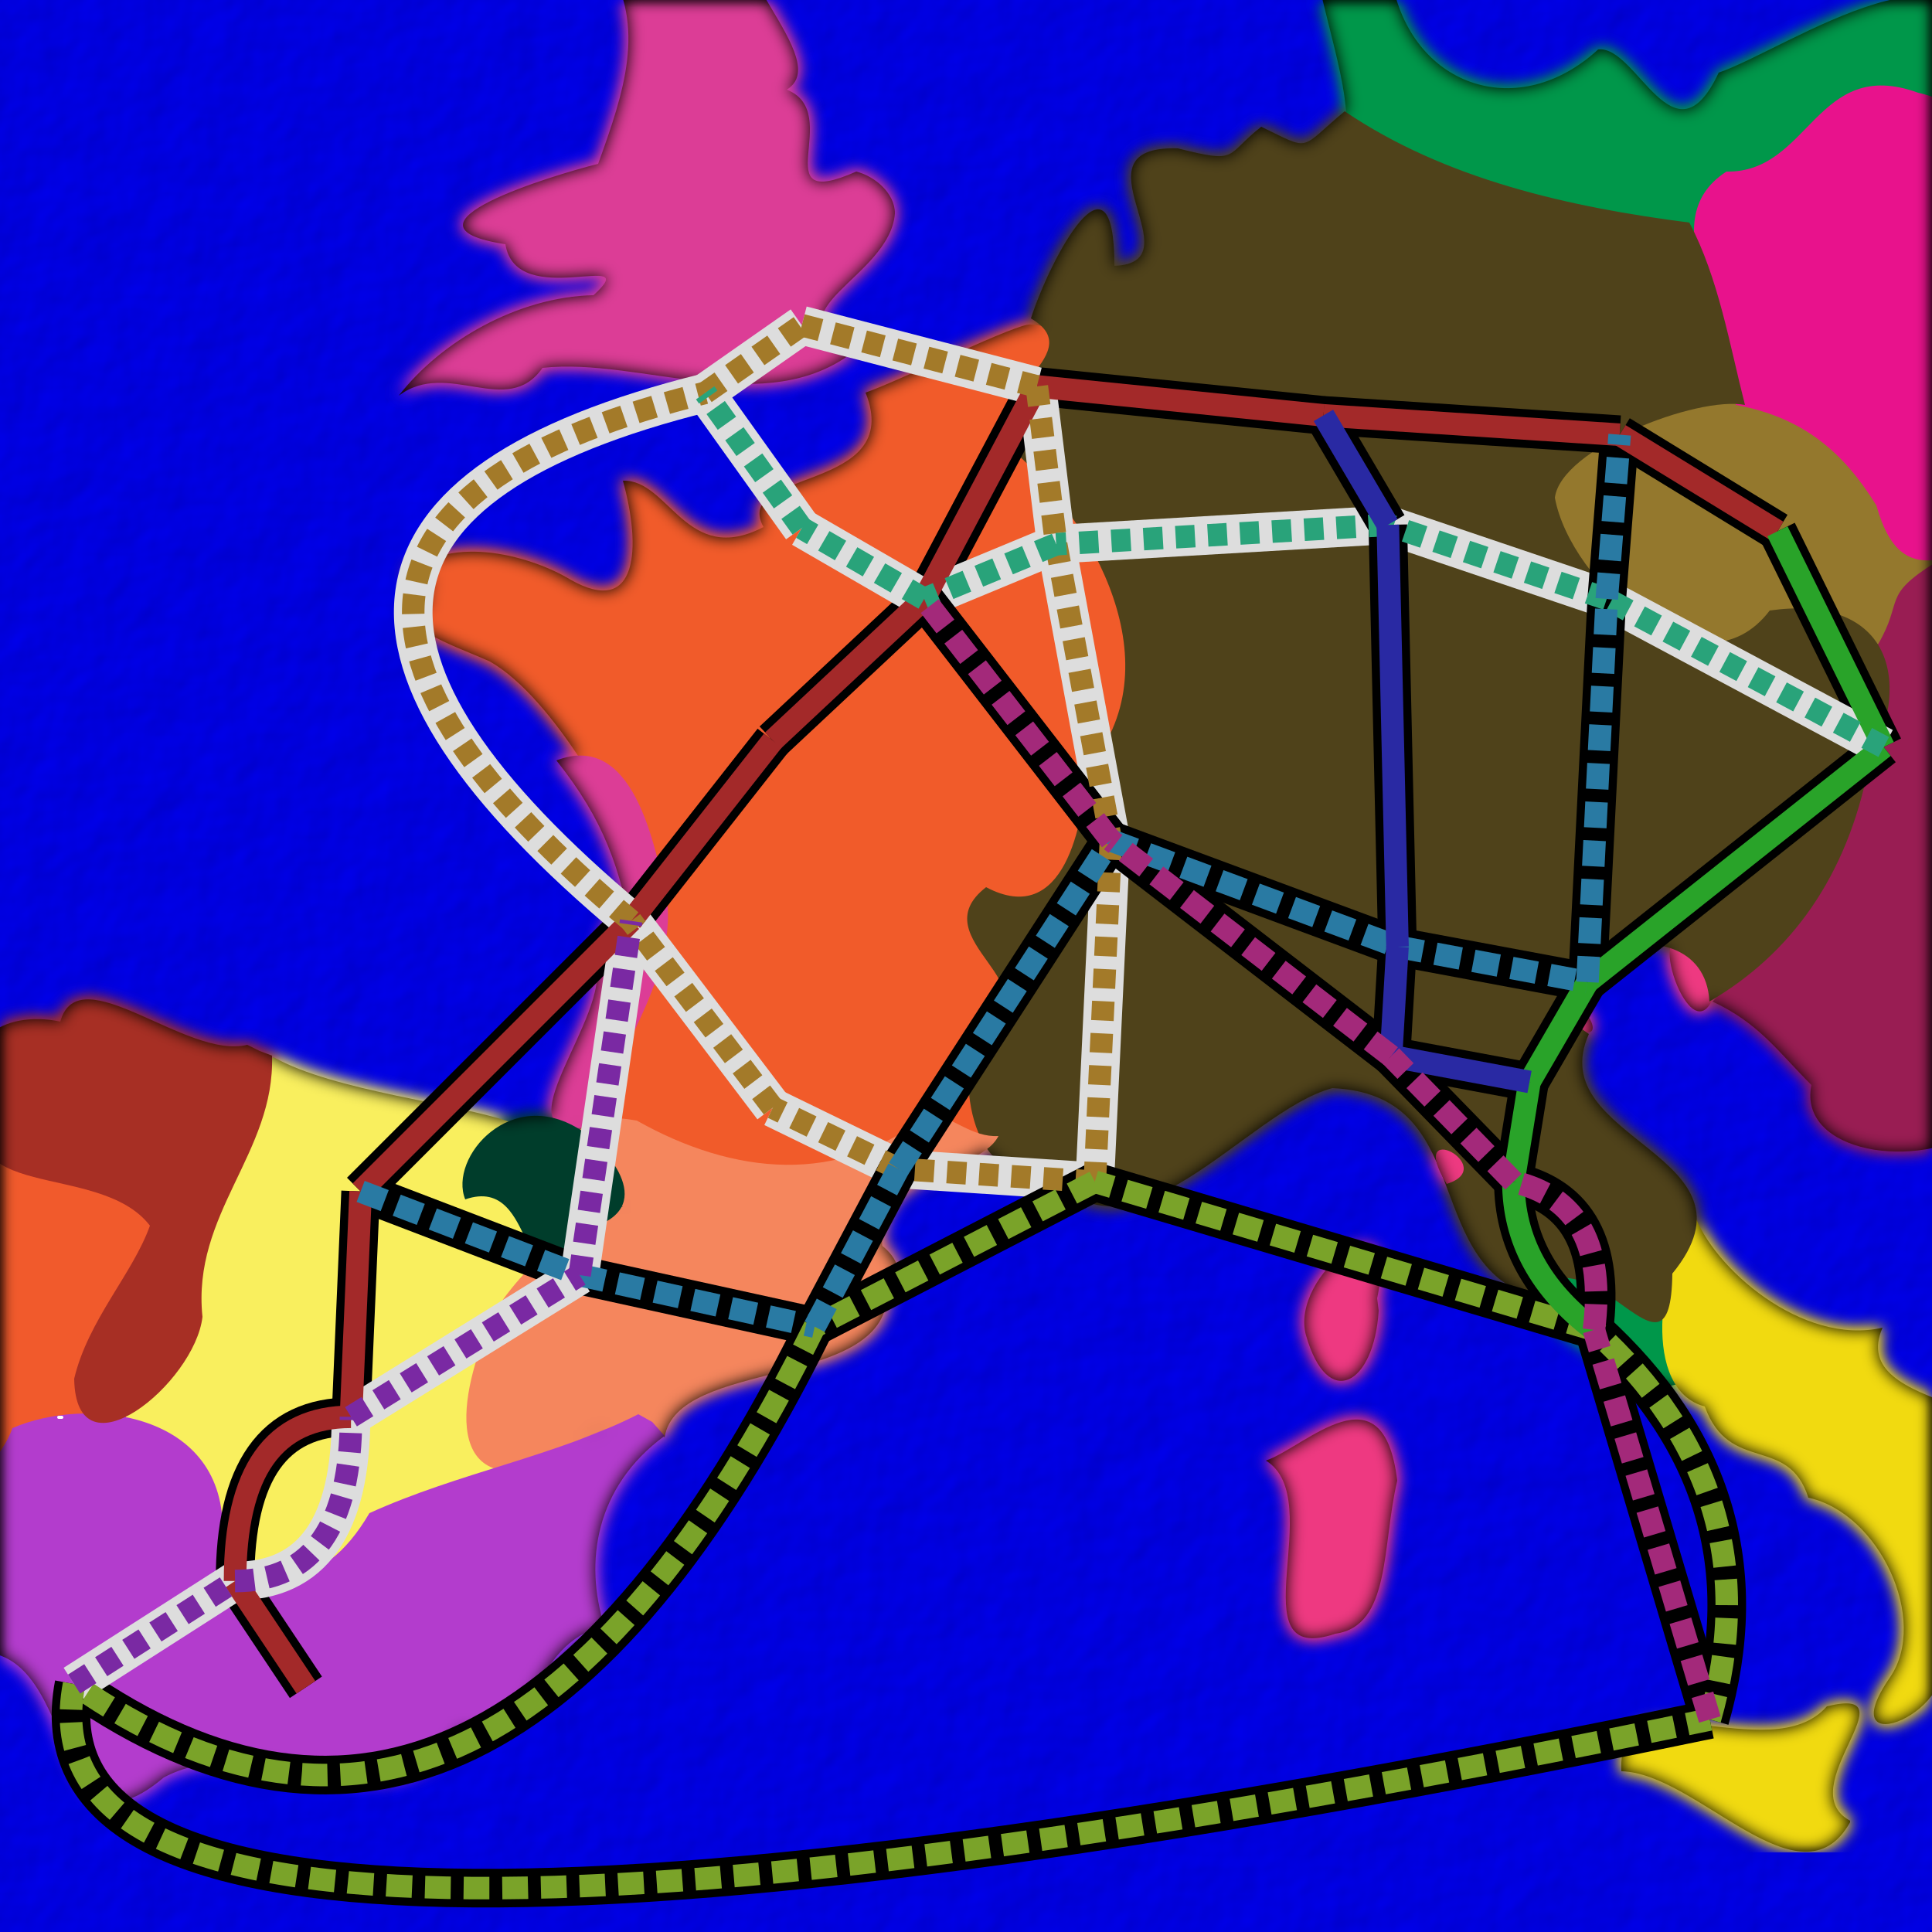
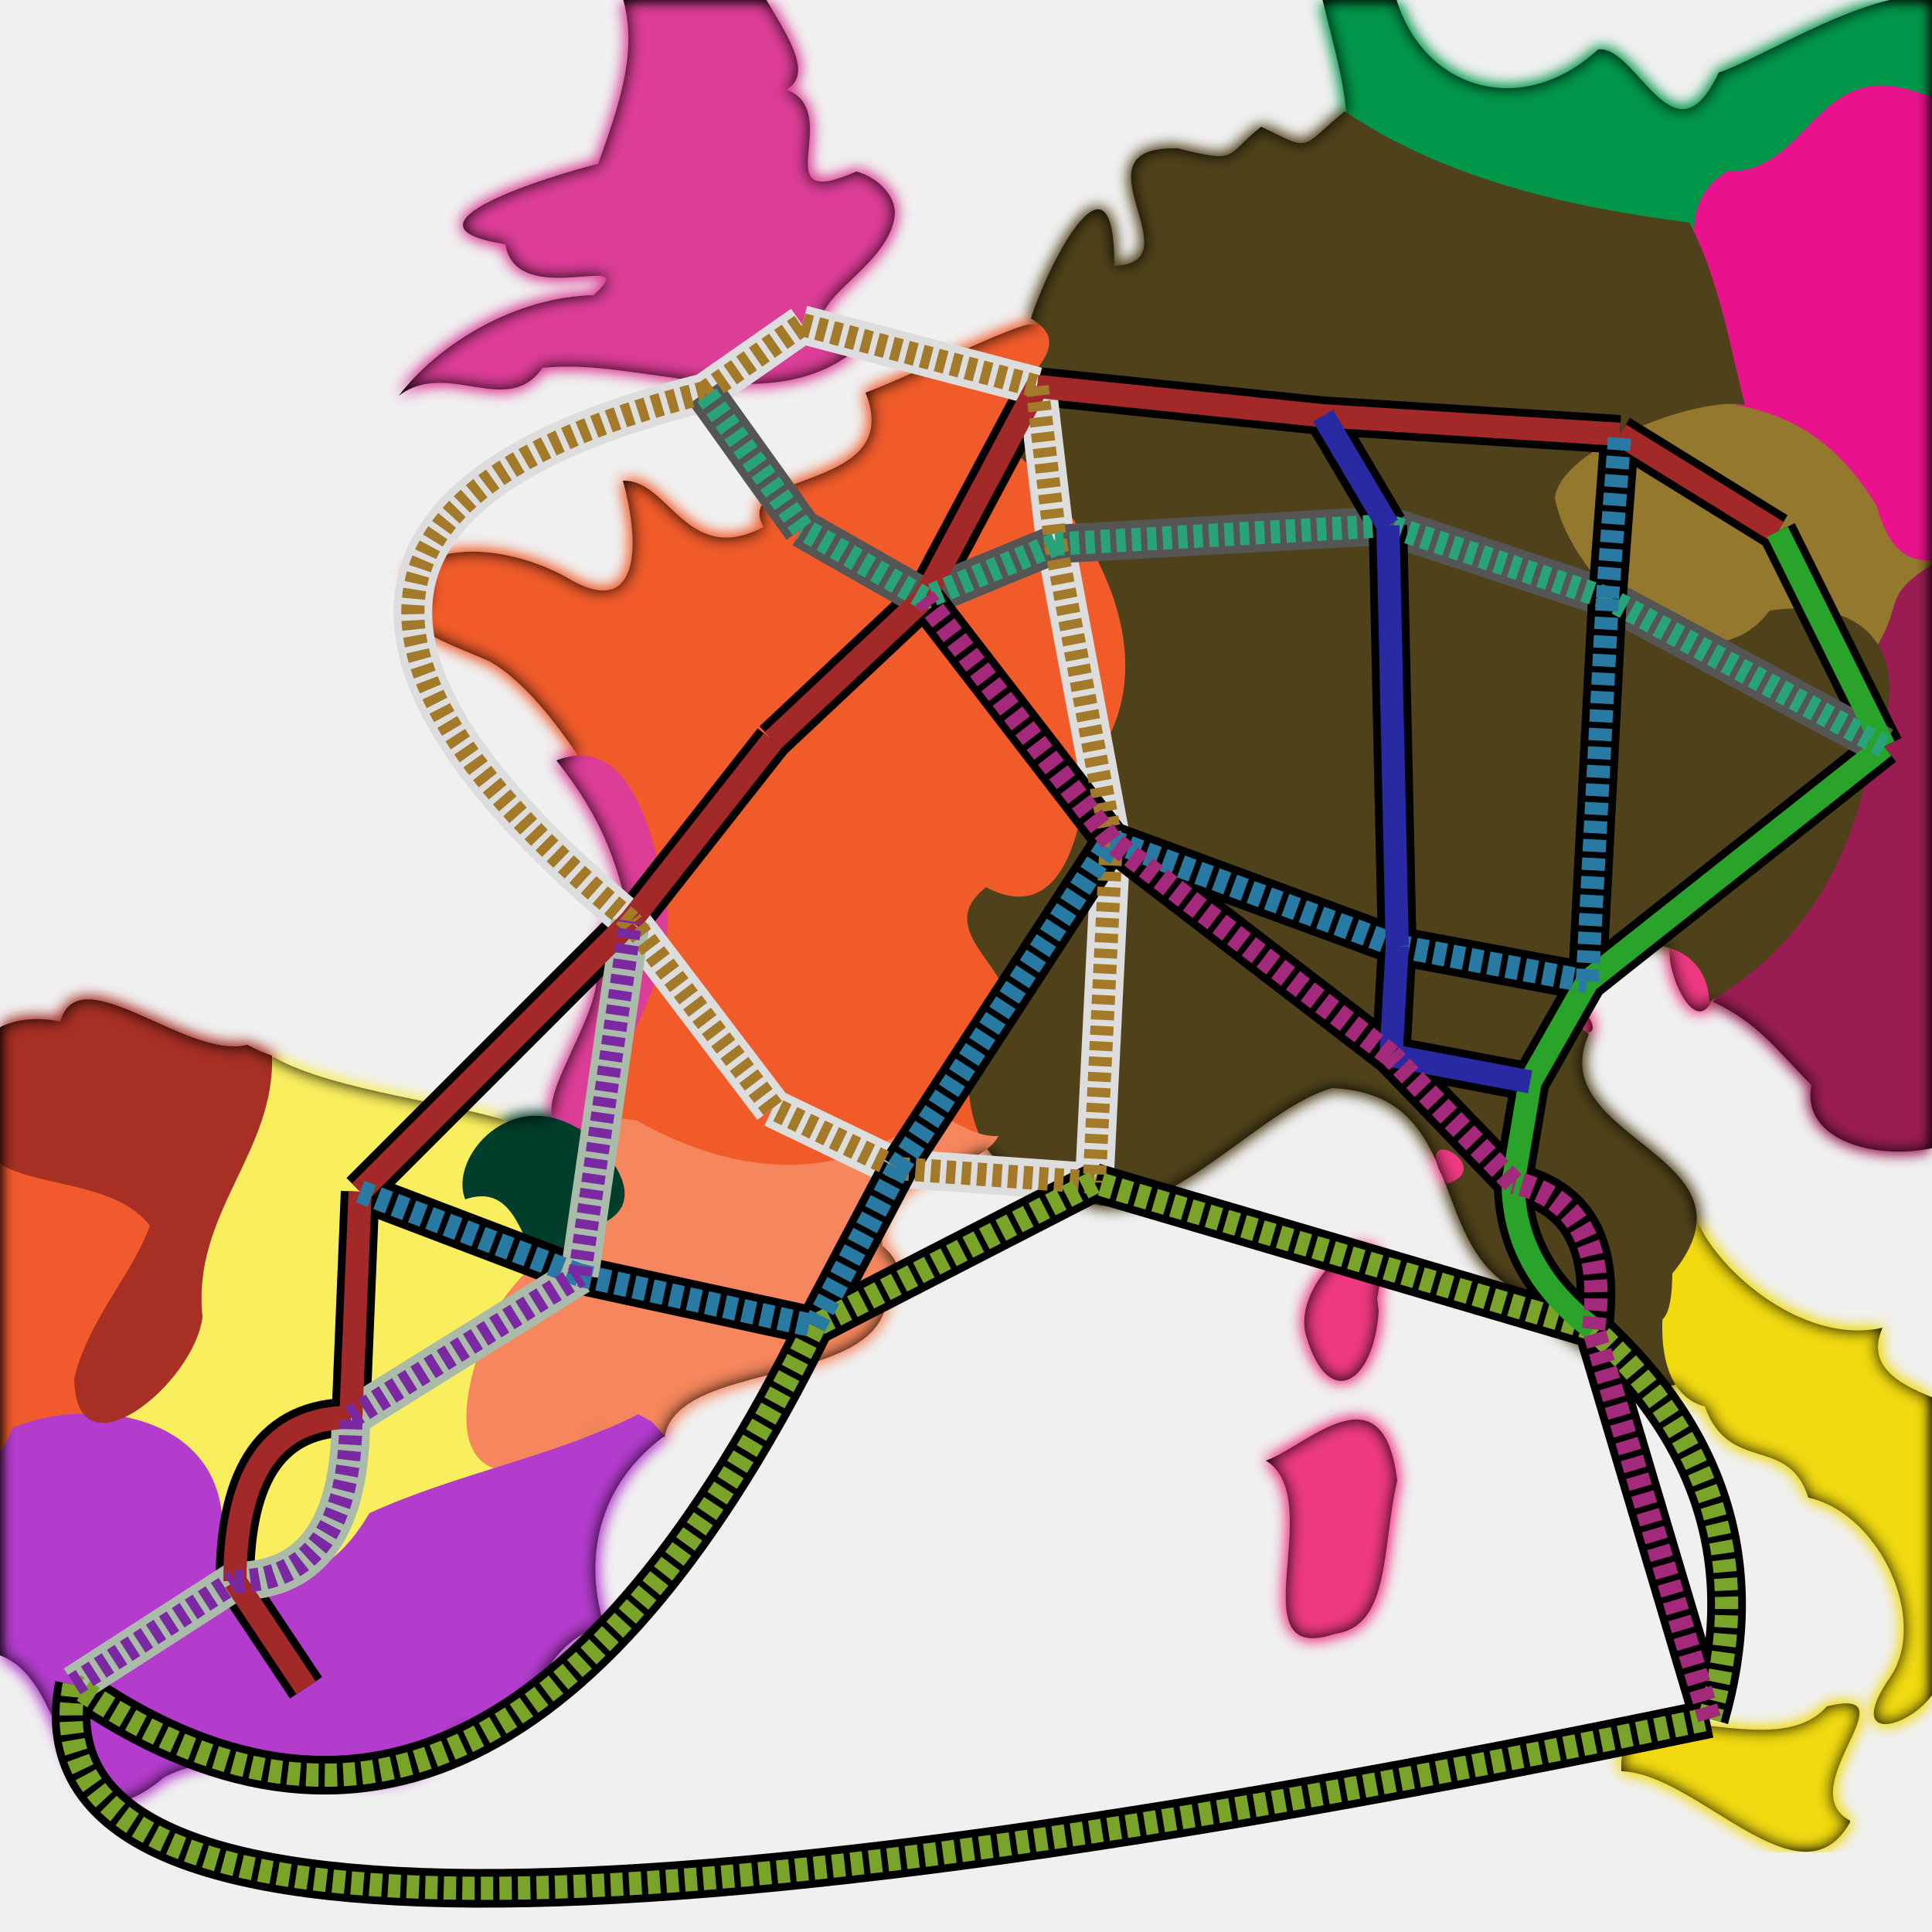
- <svg xmlns="http://www.w3.org/2000/svg" xml:space="preserve" width="1250" height="1250" version="1.1" viewBox="0 75 1250 1250">
+ <svg xmlns="http://www.w3.org/2000/svg" xml:space="preserve" width="1250" height="1250" viewBox="0 75 1250 1250">
  <defs id="defs20937">
-     <filter id="filter12254" width="1" height="1" x="0" y="0" color-interpolation-filters="sRGB">
-       <feTurbulence type="fractalNoise" baseFrequency="0.03" numOctaves="3" result="noise" />
-       <feDiffuseLighting in="noise" lighting-color="blue" surfaceScale="2">
-         <feDistantLight azimuth="45" elevation="60" />
-       </feDiffuseLighting>
-     </filter>
    <filter id="filter404" width="1" height="1" x="0" y="0" style="color-interpolation-filters:sRGB">
-       <feGaussianBlur id="feGaussianBlur394" result="result6" stdDeviation="5" />
-       <feComposite id="feComposite396" in="SourceGraphic" in2="result6" operator="atop" result="result8" />
-       <feComposite id="feComposite398" in="result8" in2="SourceAlpha" operator="over" result="result9" />
-       <feColorMatrix id="feColorMatrix400" result="result10" values="1 0 0 0 0 0 1 0 0 0 0 0 1 0 0 0 0 0 1 0" />
-       <feBlend id="feBlend402" in="result10" in2="result6" mode="normal" />
+       <feGaussianBlur result="result6" stdDeviation="5" />
+       <feComposite in="SourceGraphic" in2="result6" operator="atop" result="result8" />
+       <feComposite in="result8" in2="SourceAlpha" operator="over" result="result9" />
+       <feColorMatrix result="result10" values="1 0 0 0 0 0 1 0 0 0 0 0 1 0 0 0 0 0 1 0" />
+       <feBlend in="result10" in2="result6" mode="normal" />
    </filter>
  </defs>
  <style id="style20939" type="text/css">
- 		.st1{fill:#dc3d96}.st13{fill:#ee3981}.st21{fill:#f1da10}.st25{fill:#4f421a}.st32{fill:#f9ef5e}
- 		#paths path, #pathsBG path {
- 			fill: none;
- 			stroke-width: 7;
- 		}
- 		.line0 {
- 			stroke: hsl(0,60%,40%);
- 		}
- 		.line1 {
- 			stroke: hsl(40,60%,40%);
- 		}
- 		.line2 {
- 			stroke: hsl(80,60%,40%);
- 		}
- 		.line3 {
- 			stroke: hsl(120,60%,40%);
- 		}
- 		.line4 {
- 			stroke: hsl(160,60%,40%);
- 		}
- 		.line5 {
- 			stroke: hsl(200,60%,40%);
- 		}
- 		.line6 {
- 			stroke: hsl(240,60%,40%);
- 		}
- 		.line7 {
- 			stroke: hsl(280,60%,40%);
- 		}
- 		.line8 {
- 			stroke: hsl(320,60%,40%);
- 		}
- 		#pathsBG path {
- 			stroke: black;
- 			stroke-width: 12;
- 		}
- 		#pathsBG .line1, #pathsBG .line4, #pathsBG .line7 {
- 			stroke: #DDD;
- 		}
- 		#paths .line1, #paths .line4, #paths .line7 {
- 			stroke-dasharray: 6 4;
- 		}
- 		#paths .line2, #paths .line5, #paths .line8 {
- 			stroke-dasharray: 8 4;
- 		}
- 	</style>
-   <path id="rect20945" fill="#2328c2" stroke="#000" stroke-linecap="round" stroke-linejoin="round" stroke-width="3.8" d="M-149-140h1640v1573H-149z" style="filter:url(#filter12254)" />
-   <g>
-     <g id="g353" style="filter:url(#filter404)">
-       <path id="path20947" fill="#0a530b" d="M1086 955c15 40-57-3-78-21-100-82 103-39 78 21z" class="st25" style="fill:#00974a;fill-opacity:1" />
-       <path id="path20949" d="M1048 691c-13 23-9-4-29 31 40 42-41 15 3-26 8-8 23-14 26-5z" class="st13" />
-       <path id="path20951" d="M1110 716c-15 50-50-59-14-25 5 8 8 17 14 25z" class="st13" />
-       <path id="path20953" d="M1261 441c-8 79-87 38-128 60-51 6-120-61-137-101-2-20 86-64 111-76 84-7 140 67 154 117z" style="fill:#94782d" />
-       <path id="path20955" d="M1089 254c-76-6-168-39-218-105-3-63-73-192 34-203 65 19 3 61 12 89 64 13-25 22-16 30 14 67 82 89 133 42 25-3 49 77 78 15 44-15 168-103 175-2-67 47-90 86-198 134z" style="fill:#00974a" />
-       <path id="path20957" d="M56 1023c-43-18-76 66-124 11-11-68 16-139 53-195 12-39 60-13 92-21 58 33-6 150-21 205z" style="fill:#f15a2c" />
-       <path id="path20959" d="M317 503c-22-10-72-26-38-38-19-14 23-10-17-18 31-28 84-11 107 3 44 25 46-21 34-64 30-1 41 56 91 30-21-38 92-22 66-87 23-8 100-46 107-44 73 2 83 227 87 320-7 47-134 166-119 204-130 58-282 15-254-24 36-35 48-211-5-218-17-26-38-52-59-64z" style="fill:#f15b2a" />
-       <path id="path20961" fill="#f95ee9" d="M384 890c-5 119-99 182-162 211-76 36-110-36-141-107 20-105 17-175 96-235 39 22 120 30 153 42 51 56 59 66 54 89z" class="st32" />
-       <path id="path20963" fill="#de467b" d="M579 213c-3 42-85 64-26 89-57 45-139 4-202 11-23 33-61-6-93 18 27-35 77-64 126-65 34-31-50 11-57-33-78-12 32-45 60-52 17-47 31-89 6-129 26-20 58-122 81-46-12 46 66 108 35 127 38 15-16 80 45 53 12 3 25 14 25 27z" class="st1" />
-       <path id="path20965" d="M1281 805c-40 28-118 16-109-28-22-22-34-40-64-54 109-109 107-173 107-231 17-29 2-31 37-53 242 37 232 299 29 366z" style="fill:#991d53" />
-       <path id="path20967" d="M1123 337c1-50-57-118-6-151 54 1 58-75 124-51 58 13 113 93 153 148 58 63 0 147-79 142-46-1-83 41-101-23-21-34-47-57-91-65z" style="fill:#e8128c" />
-       <path id="path20969" d="M1346 1031c4 71-76-64-92 16-8 40 68 64 0 94 20 40-72 78-31 19 25-37-7-106-53-116-13-41-51-15-67-59-41-11-30-89-7-125 12 35 70 86 122 74-24 55 106 47 128 97z" class="st21" />
-       <path id="path20971" d="M1129 337c-31-6-119 28-123 60 10 55 95 131 139 73 70-10 96 36 64 101-14 71-50 121-103 152-4-73-145-24-78 21-31 69 117 78 54 155-1 84-51-32-93 14-69-25-35-130-127-134-56 15-131 122-184 54-54 11-58-68-46-93 55-26-38-57 6-91 51 27 63-42 65-76 58-67 4-161-48-207-28-33 53-61 12-85 13-40 54-116 54-34 54-2-30-78 41-76 40 10 30 5 54-14 33 16 24 15 54-10 65 44 145 62 223 72 19 36 26 79 36 118z" class="st25" />
-       <path id="path20973" d="M1197 1254c-32 57-99-32-148-33-3-66 96 0 133-42 57-14-24 53 15 74z" class="st21" />
-       <path id="path20975" d="M904 1033c-10 42-4 94-40 99-65 22-4-87-45-112 26-9 76-62 85 13z" class="st13" />
-       <path id="path20977" d="M892 923c-3 48-33 65-47 16-11-39 61-94 46-24z" class="st13" />
-       <path id="path20979" fill="#faf05f" d="M574 913c-2 61-136 41-144 92-20-20-42-4-98 22-53 0-24-84-6-112 52-70 132-86 211-49 22 4 60 24 37 47zm72-103c-14 27-86 19-74 80-27 81-120 15-157-24-31-24-72-78-3-66 62 35 132 43 189-5 16 3 28 16 45 15z" style="fill:#f5865d;fill-opacity:1" />
-       <path id="path20981" fill="#de467b" fill-opacity=".9" d="M432 662c3 49-35 99-51 142-62 11 16-73 4-106 6-21 10-46 25-15-9-47-19-77-50-116 49-19 64 52 72 95z" class="st1" style="fill:#dc3d96;fill-opacity:1" />
-       <path id="path20983" d="M430 1004c-45 33-52 82-39 123-50 12-39 73-93 68-44 72-129-4-192 30-81 68-49-110-140-77-111-19 26-101 42-149 48-21 139-11 136 69 24 36 64 39 95-14 57-26 121-37 174-64l9 5z" style="fill:#b33ccd;fill-opacity:1" />
-       <path id="path20985" d="M377 807c20 15 50 53-1 64-43 62-26-37-75-20-11-27 30-75 76-44z" style="fill:#003d2b" />
-       <path id="path20987" d="M176 758c2 63-52 102-45 169-5 43-82 106-83 40 9-38 38-68 49-99-33-43-133-13-104-84-24-34 9-56 46-48 12-43 82 25 121 15l8 4z" style="fill:#a72f24" />
-       <path id="path20989" d="M-14 826z" class="st32" />
-       <path id="path20991" d="M38 992h2" style="fill:none;stroke:#fff;stroke-width:2;stroke-linecap:round;stroke-linejoin:round" />
-       <path id="path20993" d="M936 841c35-11-27-44 0 0z" class="st13" />
-     </g>
+     .st1{fill:#dc3d96}.st13{fill:#ee3981}.st21{fill:#f1da10}.st25{fill:#4f421a}.st32{fill:#f9ef5e}#paths path{fill:none;stroke-width:15}#pathsBG path{fill:none;stroke:#000;stroke-width:25}.line0{stroke:#a32929}.line1{stroke:#a37a29}.line2{stroke:#7aa329}.line3{stroke:#29a329}.line4{stroke:#29a37a}.line5{stroke:#297aa3}.line6{stroke:#2929a3}.line7{stroke:#7a29a3}.line8{stroke:#a3297a}#paths .line2{stroke-dasharray:8 4}
+   </style>
+   <g id="g353" style="filter:url(#filter404)">
+     <path fill="#00974a" d="M1086 955c15 40-57-3-78-21-100-82 103-39 78 21z" class="st25" />
+     <path d="M1048 691c-13 23-9-4-29 31 40 42-41 15 3-26 8-8 23-14 26-5zm62 25c-15 50-50-59-14-25 5 8 8 17 14 25z" class="st13" />
+     <path fill="#94782d" d="M1261 441c-8 79-87 38-128 60-51 6-120-61-137-101-2-20 86-64 111-76 84-7 140 67 154 117z" />
+     <path fill="#00974a" d="M1089 254c-76-6-168-39-218-105-3-63-73-192 34-203 65 19 3 61 12 89 64 13-25 22-16 30 14 67 82 89 133 42 25-3 49 77 78 15 44-15 168-103 175-2-67 47-90 86-198 134z" />
+     <path fill="#f15a2c" d="M56 1023c-43-18-76 66-124 11-11-68 16-139 53-195 12-39 60-13 92-21 58 33-6 150-21 205z" />
+     <path fill="#f15b2a" d="M317 503c-22-10-72-26-38-38-19-14 23-10-17-18 31-28 84-11 107 3 44 25 46-21 34-64 30-1 41 56 91 30-21-38 92-22 66-87 23-8 100-46 107-44 73 2 83 227 87 320-7 47-134 166-119 204-130 58-282 15-254-24 36-35 48-211-5-218-17-26-38-52-59-64z" />
+     <path d="M384 890c-5 119-99 182-162 211-76 36-110-36-141-107 20-105 17-175 96-235 39 22 120 30 153 42 51 56 59 66 54 89z" class="st32" />
+     <path d="M579 213c-3 42-85 64-26 89-57 45-139 4-202 11-23 33-61-6-93 18 27-35 77-64 126-65 34-31-50 11-57-33-78-12 32-45 60-52 17-47 31-89 6-129 26-20 58-122 81-46-12 46 66 108 35 127 38 15-16 80 45 53 12 3 25 14 25 27z" class="st1" />
+     <path fill="#991d53" d="M1281 805c-40 28-118 16-109-28-22-22-34-40-64-54 109-109 107-173 107-231 17-29 2-31 37-53 242 37 232 299 29 366z" />
+     <path fill="#e8128c" d="M1123 337c1-50-57-118-6-151 54 1 58-75 124-51 58 13 113 93 153 148 58 63 0 147-79 142-46-1-83 41-101-23-21-34-47-57-91-65z" />
+     <path d="M1346 1031c4 71-76-64-92 16-8 40 68 64 0 94 20 40-72 78-31 19 25-37-7-106-53-116-13-41-51-15-67-59-41-11-30-89-7-125 12 35 70 86 122 74-24 55 106 47 128 97z" class="st21" />
+     <path d="M1129 337c-31-6-119 28-123 60 10 55 95 131 139 73 70-10 96 36 64 101-14 71-50 121-103 152-4-73-145-24-78 21-31 69 117 78 54 155-1 84-51-32-93 14-69-25-35-130-127-134-56 15-131 122-184 54-54 11-58-68-46-93 55-26-38-57 6-91 51 27 63-42 65-76 58-67 4-161-48-207-28-33 53-61 12-85 13-40 54-116 54-34 54-2-30-78 41-76 40 10 30 5 54-14 33 16 24 15 54-10 65 44 145 62 223 72 19 36 26 79 36 118z" class="st25" />
+     <path d="M1197 1254c-32 57-99-32-148-33-3-66 96 0 133-42 57-14-24 53 15 74z" class="st21" />
+     <path d="M904 1033c-10 42-4 94-40 99-65 22-4-87-45-112 26-9 76-62 85 13zm-12-110c-3 48-33 65-47 16-11-39 61-94 46-24z" class="st13" />
+     <path fill="#f5865d" d="M574 913c-2 61-136 41-144 92-20-20-42-4-98 22-53 0-24-84-6-112 52-70 132-86 211-49 22 4 60 24 37 47zm72-103c-14 27-86 19-74 80-27 81-120 15-157-24-31-24-72-78-3-66 62 35 132 43 189-5 16 3 28 16 45 15z" />
+     <path fill="#dc3d96" d="M432 662c3 49-35 99-51 142-62 11 16-73 4-106 6-21 10-46 25-15-9-47-19-77-50-116 49-19 64 52 72 95z" class="st1" />
+     <path fill="#b33ccd" d="M430 1004c-45 33-52 82-39 123-50 12-39 73-93 68-44 72-129-4-192 30-81 68-49-110-140-77-111-19 26-101 42-149 48-21 139-11 136 69 24 36 64 39 95-14 57-26 121-37 174-64l9 5z" />
+     <path fill="#003d2b" d="M377 807c20 15 50 53-1 64-43 62-26-37-75-20-11-27 30-75 76-44z" />
+     <path fill="#a72f24" d="M176 758c2 63-52 102-45 169-5 43-82 106-83 40 9-38 38-68 49-99-33-43-133-13-104-84-24-34 9-56 46-48 12-43 82 25 121 15l8 4z" />
+     <path d="M-14 826z" class="st32" />
+     <path d="M936 841c35-11-27-44 0 0z" class="st13" />
  </g>
-   <g id="pathsBG" transform="scale(2.083333)">
-     <path d="M95,560 L73,527" class="line0" />
-     <path d="M73,527 Q73,476 109,476" class="line0" />
-     <path d="M109,476 L112,406" class="line0" />
-     <path d="M112,406 L196,322" class="line0" />
-     <path d="M196,322 L240,266" class="line0" />
-     <path d="M240,266 L287,222" class="line0" />
-     <path d="M287,222 L322,156" class="line0" />
-     <path d="M322,156 L411,165" class="line0" />
-     <path d="M411,165 L503,171" class="line0" />
-     <path d="M503,171 L552,201" class="line0" />
-     <path d="M196,322 Q50,200 219,158" class="line1" />
-     <path d="M219,158 L249,137" class="line1" />
-     <path d="M249,137 L322,156" class="line1" />
-     <path d="M322,156 L328,205" class="line1" />
-     <path d="M328,205 L345,297" class="line1" />
-     <path d="M345,297 L340,403" class="line1" />
-     <path d="M340,403 L279,399" class="line1" />
-     <path d="M279,399 L240,380" class="line1" />
-     <path d="M240,380 L196,322" class="line1" />
-     <path d="M23,559 Q0,680 531,570" class="line2" />
-     <path d="M531,570 Q551,500 495,449" class="line2" />
-     <path d="M495,449 L340,403" class="line2" />
-     <path d="M340,403 L253,448" class="line2" />
-     <path d="M253,448 Q153,650 23,559" class="line2" />
-     <path d="M495,449 Q470,430 470,403" class="line3" />
-     <path d="M470,403 L475,372" class="line3" />
-     <path d="M475,372 L493,341" class="line3" />
-     <path d="M493,341 L585,268" class="line3" />
-     <path d="M585,268 L552,201" class="line3" />
-     <path d="M585,268 L499,222" class="line4" />
-     <path d="M499,222 L431,199" class="line4" />
-     <path d="M431,199 L328,205" class="line4" />
-     <path d="M328,205 L287,222" class="line4" />
-     <path d="M287,222 L249,200" class="line4" />
-     <path d="M249,200 L219,158" class="line4" />
-     <path d="M112,406 L180,432" class="line5" />
-     <path d="M180,432 L253,448" class="line5" />
-     <path d="M253,448 L279,399" class="line5" />
-     <path d="M279,399 L345,297" class="line5" />
-     <path d="M345,297 L434,330" class="line5" />
-     <path d="M434,330 L493,341" class="line5" />
-     <path d="M493,341 L499,222" class="line5" />
-     <path d="M499,222 L503,171" class="line5" />
-     <path d="M475,372 L432,364" class="line6" />
-     <path d="M432,364 L434,330" class="line6" />
-     <path d="M434,330 L431,199" class="line6" />
-     <path d="M431,199 L411,165" class="line6" />
-     <path d="M23,559 L73,527" class="line7" />
-     <path d="M73,527 Q109,527 109,476" class="line7" />
-     <path d="M109,476 L180,432" class="line7" />
-     <path d="M180,432 L196,322" class="line7" />
-     <path d="M531,570 L495,449" class="line8" />
-     <path d="M495,449 Q500,410 470,403" class="line8" />
-     <path d="M470,403 L432,364" class="line8" />
-     <path d="M432,364 L345,297" class="line8" />
-     <path d="M345,297 L287,222" class="line8" />
+   <g id="pathsBG">
+     <path d="m198 1167-46-69m0 0q0-106 75-106m0 0 6-146m0 0 175-175m0 0 92-117m0 0 98-92m0 0 73-137m0 0 185 19m0 0 192 12m0 0 102 63" class="line0" />
+     <path d="M408 671q-304-254 48-342m0 0 63-44m0 0 152 40m0 0 12 102m0 0 36 192m0 0-11 221m0 0-127-9m0 0-81-39m0 0-92-121" class="line1" style="stroke:#ddd" />
+     <path d="M48 1165q-48 252 1058 22m0 0q42-145-75-252m0 0-323-95m0 0-181 93" class="line2" />
+     <path d="M527 933q-208 421-479 232" class="line2" />
+     <path d="M1031 935q-52-39-52-95m0 0 11-65m0 0 37-65m0 0 192-152m0 0-69-139" class="line3" />
+     <path d="m1219 558-179-96m0 0-142-47m0 0-215 12m0 0-85 35m0 0-79-45m0 0-63-88" class="line4" style="stroke:#555" />
+     <path d="m233 846 142 54m0 0 152 33m0 0 54-102m0 0 138-212m0 0 185 68m0 0 123 23m0 0 13-248m0 0 8-106" class="line5" />
+     <path d="m990 775-90-17m0 0 4-71m0 0-6-272m0 0-42-71" class="line6" />
+     <path d="m48 1165 104-67m0 0q75 0 75-106m0 0 148-92m0 0 33-229" class="line7" style="stroke:#ABA" />
+     <path d="m1106 1187-75-252m0 0q11-81-52-95m0 0-79-82m0 0L719 619m0 0L598 462" class="line8" />
  </g>
-   <g id="paths" transform="scale(2.083333)">
-     <path d="M95,560 L73,527" class="line0" />
-     <path d="M73,527 Q73,476 109,476" class="line0" />
-     <path d="M109,476 L112,406" class="line0" />
-     <path d="M112,406 L196,322" class="line0" />
-     <path d="M196,322 L240,266" class="line0" />
-     <path d="M240,266 L287,222" class="line0" />
-     <path d="M287,222 L322,156" class="line0" />
-     <path d="M322,156 L411,165" class="line0" />
-     <path d="M411,165 L503,171" class="line0" />
-     <path d="M503,171 L552,201" class="line0" />
-     <path d="M196,322 Q50,200 219,158" class="line1" />
-     <path d="M219,158 L249,137" class="line1" />
-     <path d="M249,137 L322,156" class="line1" />
-     <path d="M322,156 L328,205" class="line1" />
-     <path d="M328,205 L345,297" class="line1" />
-     <path d="M345,297 L340,403" class="line1" />
-     <path d="M340,403 L279,399" class="line1" />
-     <path d="M279,399 L240,380" class="line1" />
-     <path d="M240,380 L196,322" class="line1" />
-     <path d="M23,559 Q0,680 531,570" class="line2" />
-     <path d="M531,570 Q551,500 495,449" class="line2" />
-     <path d="M495,449 L340,403" class="line2" />
-     <path d="M340,403 L253,448" class="line2" />
-     <path d="M253,448 Q153,650 23,559" class="line2" />
-     <path d="M495,449 Q470,430 470,403" class="line3" />
-     <path d="M470,403 L475,372" class="line3" />
-     <path d="M475,372 L493,341" class="line3" />
-     <path d="M493,341 L585,268" class="line3" />
-     <path d="M585,268 L552,201" class="line3" />
-     <path d="M585,268 L499,222" class="line4" />
-     <path d="M499,222 L431,199" class="line4" />
-     <path d="M431,199 L328,205" class="line4" />
-     <path d="M328,205 L287,222" class="line4" />
-     <path d="M287,222 L249,200" class="line4" />
-     <path d="M249,200 L219,158" class="line4" />
-     <path d="M112,406 L180,432" class="line5" />
-     <path d="M180,432 L253,448" class="line5" />
-     <path d="M253,448 L279,399" class="line5" />
-     <path d="M279,399 L345,297" class="line5" />
-     <path d="M345,297 L434,330" class="line5" />
-     <path d="M434,330 L493,341" class="line5" />
-     <path d="M493,341 L499,222" class="line5" />
-     <path d="M499,222 L503,171" class="line5" />
-     <path d="M475,372 L432,364" class="line6" />
-     <path d="M432,364 L434,330" class="line6" />
-     <path d="M434,330 L431,199" class="line6" />
-     <path d="M431,199 L411,165" class="line6" />
-     <path d="M23,559 L73,527" class="line7" />
-     <path d="M73,527 Q109,527 109,476" class="line7" />
-     <path d="M109,476 L180,432" class="line7" />
-     <path d="M180,432 L196,322" class="line7" />
-     <path d="M531,570 L495,449" class="line8" />
-     <path d="M495,449 Q500,410 470,403" class="line8" />
-     <path d="M470,403 L432,364" class="line8" />
-     <path d="M432,364 L345,297" class="line8" />
-     <path d="M345,297 L287,222" class="line8" />
+   <g id="paths">
+     <path d="m198 1167-46-69m0 0q0-106 75-106m0 0 6-146m0 0 175-175m0 0 92-117m0 0 98-92m0 0 73-137m0 0 185 19m0 0 192 12m0 0 102 63" class="line0" />
+     <path d="M408 671q-304-254 48-342m0 0 63-44m0 0 152 40m0 0 12 102m0 0 36 192m0 0-11 221m0 0-127-9m0 0-81-39m0 0-92-121" class="line1" style="stroke-dasharray:6 4" />
+     <path d="M48 1165q-48 252 1058 22m0 0q42-145-75-252m0 0-323-95m0 0-181 93" class="line2" />
+     <path d="M527 933q-208 421-479 232" class="line2" />
+     <path d="M1031 935q-52-39-52-95m0 0 11-65m0 0 37-65m0 0 192-152m0 0-69-139" class="line3" />
+     <path d="m1219 558-179-96m0 0-142-47m0 0-215 12m0 0-85 35m0 0-79-45m0 0-63-88" class="line4" style="stroke-dasharray:6 4" />
+     <path d="m233 846 142 54m0 0 152 33m0 0 54-102m0 0 138-212m0 0 185 68m0 0 123 23m0 0 13-248m0 0 8-106" class="line5" style="stroke-dasharray:8 4" />
+     <path d="m990 775-90-17m0 0 4-71m0 0-6-272m0 0-42-71" class="line6" />
+     <path d="m48 1165 104-67m0 0q75 0 75-106m0 0 148-92m0 0 33-229" class="line7" style="stroke-dasharray:6 4" />
+     <path d="m1106 1187-75-252m0 0q11-81-52-95m0 0-79-82m0 0L719 619m0 0L598 462" class="line8" style="stroke-dasharray:8 4" />
  </g>
</svg>
